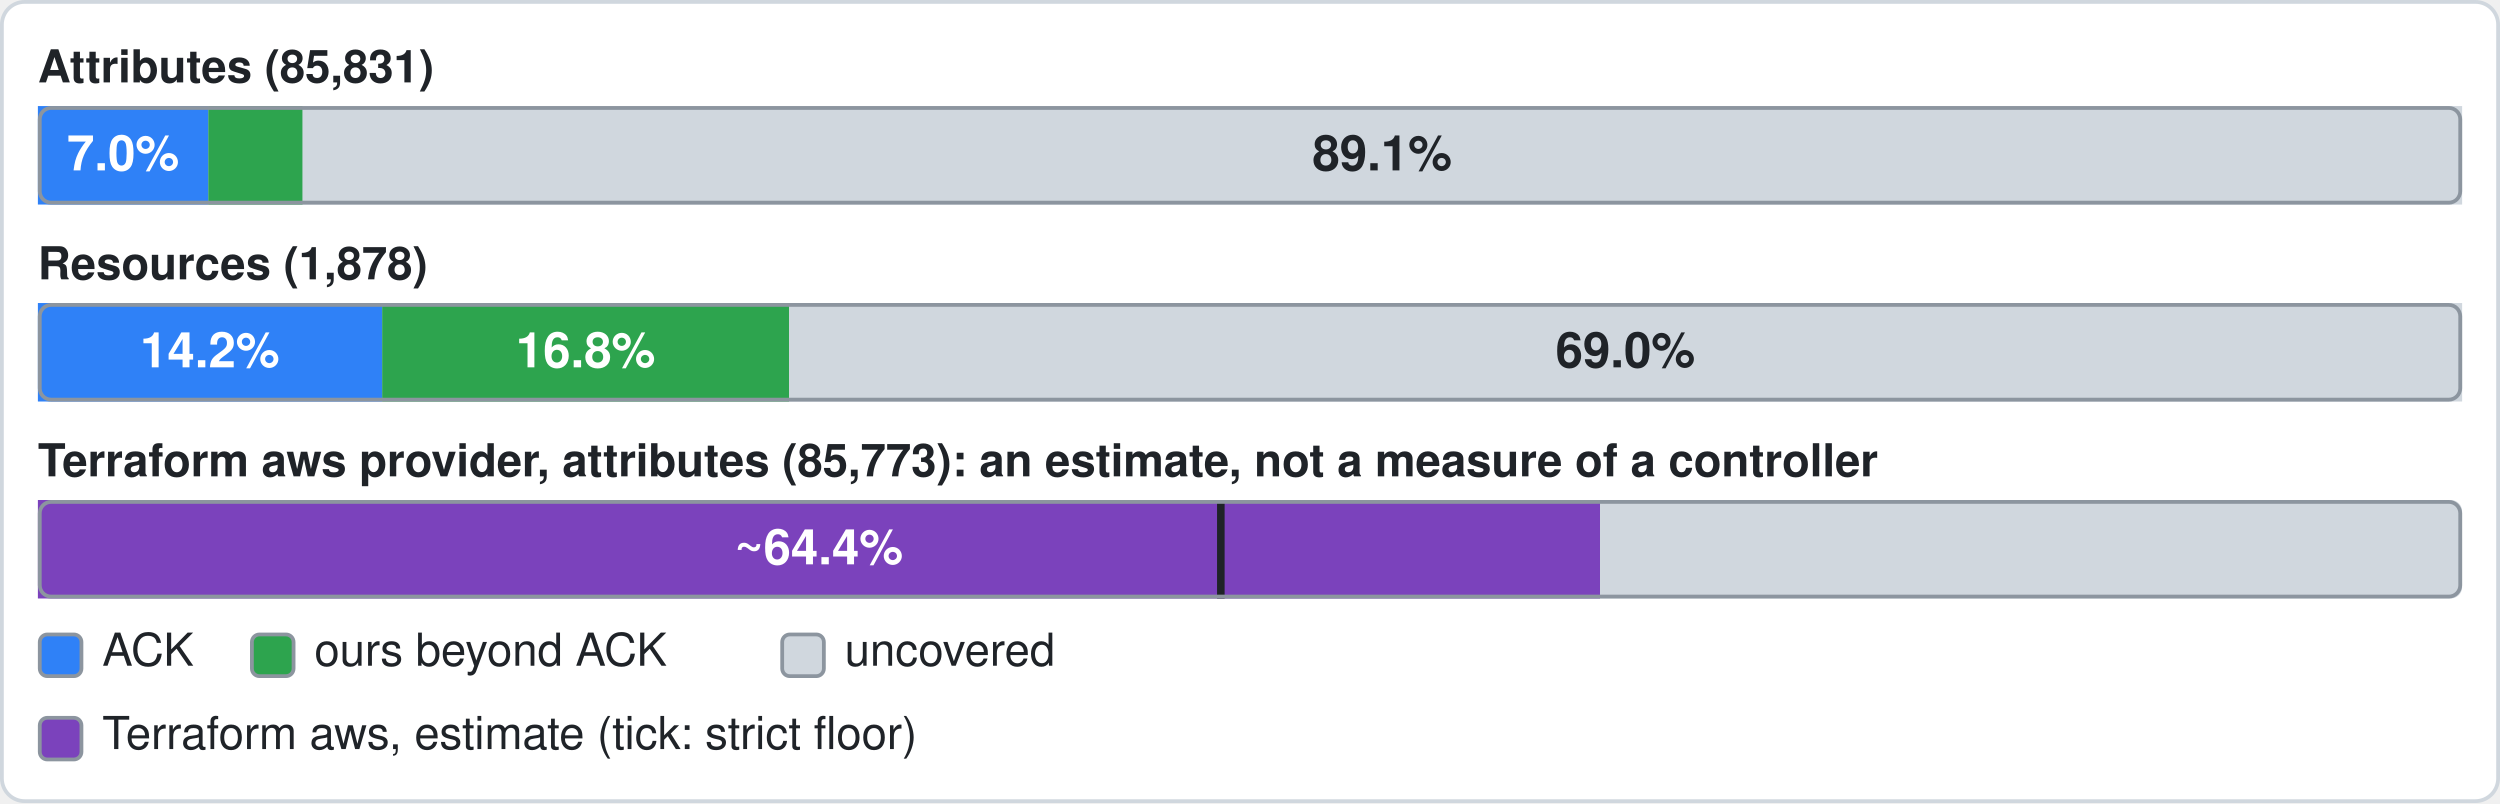
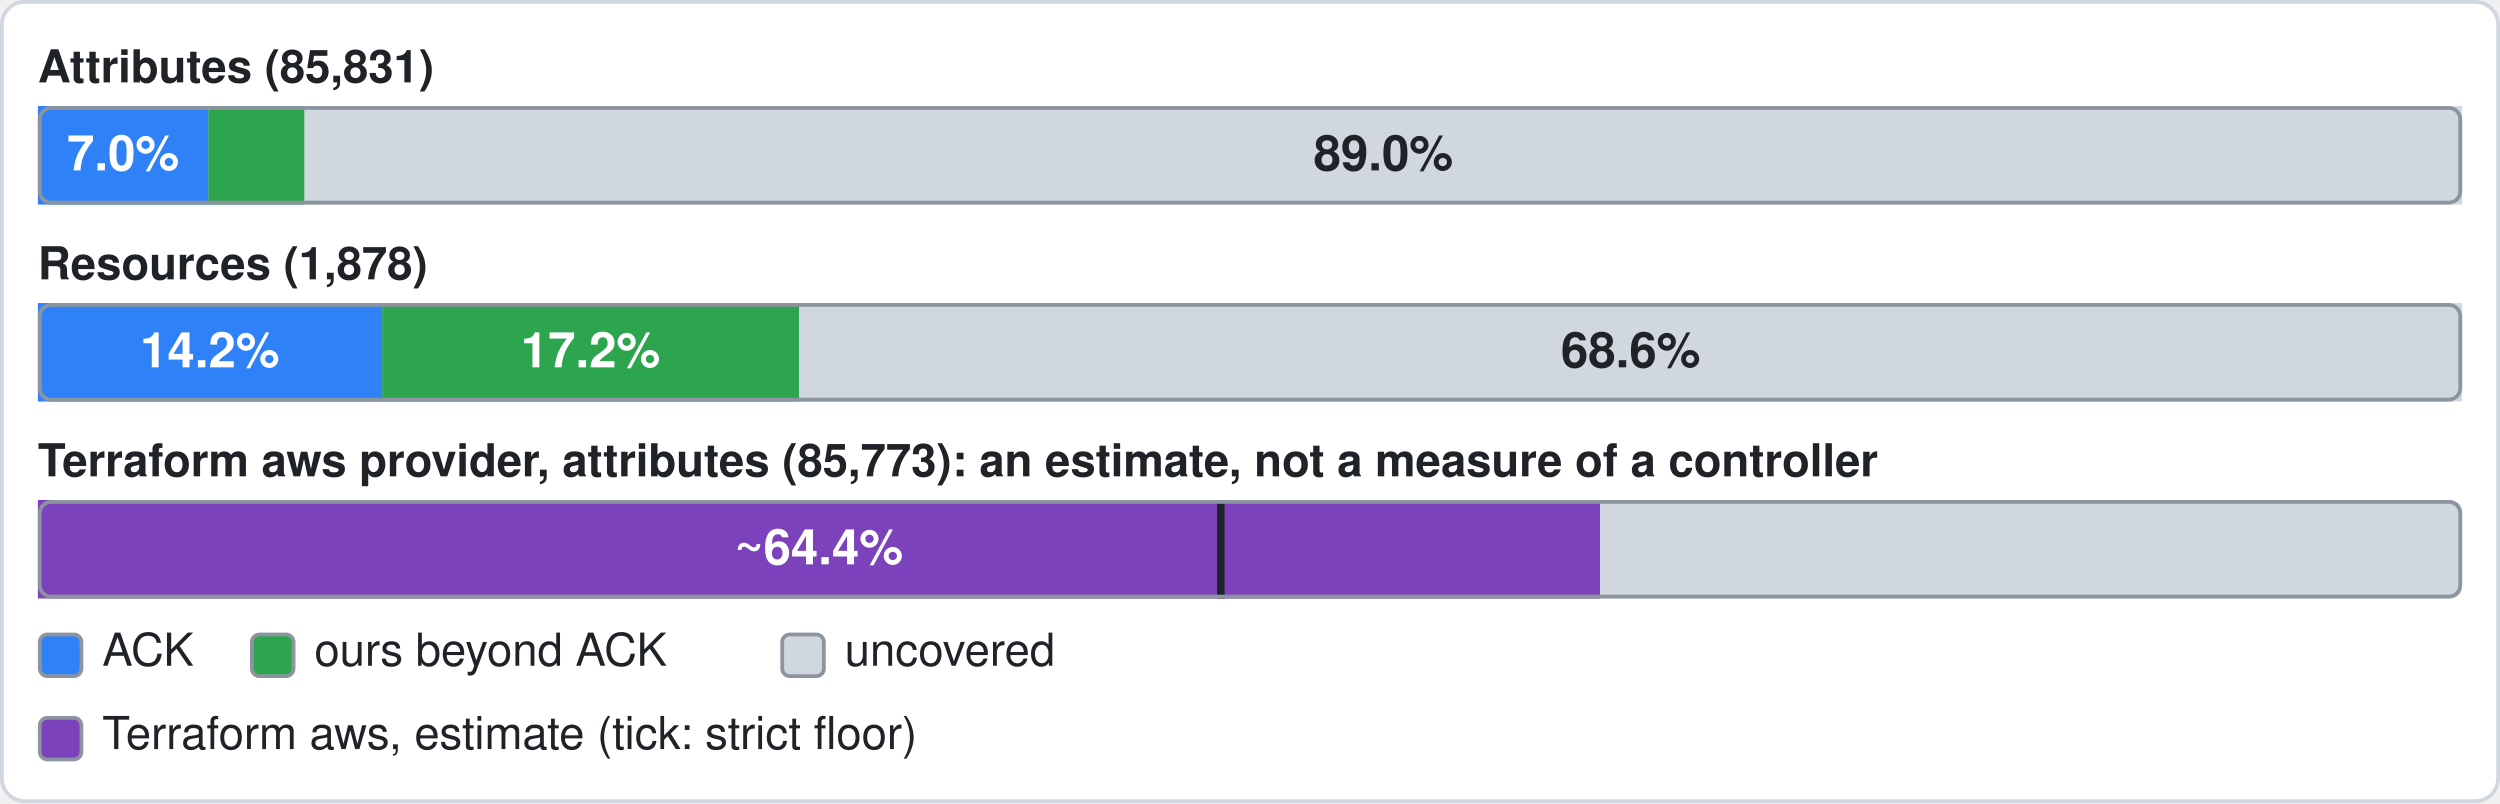
- <svg xmlns="http://www.w3.org/2000/svg" width="660" height="212" viewBox="0 0 660 212" role="img" aria-label="All services: official 7.0%, ours beyond official 3.9%, uncovered 89.1% of 85831 attributes; Terraform aws provider (estimate): 64.4% of 85773 attributes, at least 48.8%; resources: official 14.2%, ours beyond official 16.8%, uncovered 69.0% of 1878">
+ <svg xmlns="http://www.w3.org/2000/svg" width="660" height="212" viewBox="0 0 660 212" role="img" aria-label="All services: official 7.0%, ours beyond official 4.0%, uncovered 89.0% of 85831 attributes; Terraform aws provider (estimate): 64.4% of 85773 attributes, at least 48.8%; resources: official 14.2%, ours beyond official 17.2%, uncovered 68.6% of 1878">
  <rect x="0.5" y="0.5" width="659" height="211" rx="6" fill="#ffffff" stroke="#d0d7de" />
  <text x="10" y="19" font-family="-apple-system,BlinkMacSystemFont,'Segoe UI',Helvetica,Arial,sans-serif" font-size="12" font-weight="600" fill="#1f2328" dominant-baseline="central">Attributes (85,831)</text>
  <rect x="10" y="28" width="640" height="26" rx="3" fill="#d0d7de" />
  <rect x="10" y="28" width="45" height="26" fill="#2f81f7" />
  <text x="32.5" y="42" font-family="-apple-system,BlinkMacSystemFont,'Segoe UI',Helvetica,Arial,sans-serif" font-size="13" font-weight="600" fill="#ffffff" text-anchor="middle" dominant-baseline="central">7.0%</text>
-   <rect x="55" y="28" width="24.9" height="26" fill="#2da44e" />
-   <rect x="79.9" y="28" width="570.1" height="26" fill="#d0d7de" />
-   <text x="364.9" y="42" font-family="-apple-system,BlinkMacSystemFont,'Segoe UI',Helvetica,Arial,sans-serif" font-size="13" font-weight="600" fill="#1f2328" text-anchor="middle" dominant-baseline="central">89.1%</text>
+   <rect x="55" y="28" width="25.4" height="26" fill="#2da44e" />
+   <rect x="80.4" y="28" width="569.6" height="26" fill="#d0d7de" />
+   <text x="365.2" y="42" font-family="-apple-system,BlinkMacSystemFont,'Segoe UI',Helvetica,Arial,sans-serif" font-size="13" font-weight="600" fill="#1f2328" text-anchor="middle" dominant-baseline="central">89.0%</text>
  <rect x="10.5" y="28.5" width="639" height="25" rx="3" fill="none" stroke="#8c959f" />
  <text x="10" y="71" font-family="-apple-system,BlinkMacSystemFont,'Segoe UI',Helvetica,Arial,sans-serif" font-size="12" font-weight="600" fill="#1f2328" dominant-baseline="central">Resources (1,878)</text>
  <rect x="10" y="80" width="640" height="26" rx="3" fill="#d0d7de" />
  <rect x="10" y="80" width="90.9" height="26" fill="#2f81f7" />
  <text x="55.4" y="94" font-family="-apple-system,BlinkMacSystemFont,'Segoe UI',Helvetica,Arial,sans-serif" font-size="13" font-weight="600" fill="#ffffff" text-anchor="middle" dominant-baseline="central">14.2%</text>
-   <rect x="100.9" y="80" width="107.4" height="26" fill="#2da44e" />
-   <text x="154.6" y="94" font-family="-apple-system,BlinkMacSystemFont,'Segoe UI',Helvetica,Arial,sans-serif" font-size="13" font-weight="600" fill="#ffffff" text-anchor="middle" dominant-baseline="central">16.8%</text>
-   <rect x="208.3" y="80" width="441.7" height="26" fill="#d0d7de" />
-   <text x="429.1" y="94" font-family="-apple-system,BlinkMacSystemFont,'Segoe UI',Helvetica,Arial,sans-serif" font-size="13" font-weight="600" fill="#1f2328" text-anchor="middle" dominant-baseline="central">69.0%</text>
+   <rect x="100.9" y="80" width="110.1" height="26" fill="#2da44e" />
+   <text x="155.9" y="94" font-family="-apple-system,BlinkMacSystemFont,'Segoe UI',Helvetica,Arial,sans-serif" font-size="13" font-weight="600" fill="#ffffff" text-anchor="middle" dominant-baseline="central">17.2%</text>
+   <rect x="211" y="80" width="439" height="26" fill="#d0d7de" />
+   <text x="430.5" y="94" font-family="-apple-system,BlinkMacSystemFont,'Segoe UI',Helvetica,Arial,sans-serif" font-size="13" font-weight="600" fill="#1f2328" text-anchor="middle" dominant-baseline="central">68.6%</text>
  <rect x="10.5" y="80.5" width="639" height="25" rx="3" fill="none" stroke="#8c959f" />
  <text x="10" y="123" font-family="-apple-system,BlinkMacSystemFont,'Segoe UI',Helvetica,Arial,sans-serif" font-size="12" font-weight="600" fill="#1f2328" dominant-baseline="central">Terraform aws provider, attributes (85,773): an estimate, not a measure of a controller</text>
  <rect x="10" y="132" width="640" height="26" rx="3" fill="#d0d7de" />
  <rect x="10" y="132" width="412.4" height="26" fill="#7b42bc" />
  <rect x="321.3" y="132" width="2" height="26" fill="#1f2328" />
  <text x="216.2" y="146" font-family="-apple-system,BlinkMacSystemFont,'Segoe UI',Helvetica,Arial,sans-serif" font-size="13" font-weight="600" fill="#ffffff" text-anchor="middle" dominant-baseline="central">~64.4%</text>
  <rect x="10.5" y="132.5" width="639" height="25" rx="3" fill="none" stroke="#8c959f" />
  <rect x="10.5" y="167.5" width="11" height="11" rx="2" fill="#2f81f7" stroke="#8c959f" />
  <text x="27" y="173" font-family="-apple-system,BlinkMacSystemFont,'Segoe UI',Helvetica,Arial,sans-serif" font-size="12" fill="#1f2328" dominant-baseline="central">ACK</text>
  <rect x="66.5" y="167.5" width="11" height="11" rx="2" fill="#2da44e" stroke="#8c959f" />
  <text x="83" y="173" font-family="-apple-system,BlinkMacSystemFont,'Segoe UI',Helvetica,Arial,sans-serif" font-size="12" fill="#1f2328" dominant-baseline="central">ours beyond ACK</text>
  <rect x="206.5" y="167.5" width="11" height="11" rx="2" fill="#d0d7de" stroke="#8c959f" />
  <text x="223" y="173" font-family="-apple-system,BlinkMacSystemFont,'Segoe UI',Helvetica,Arial,sans-serif" font-size="12" fill="#1f2328" dominant-baseline="central">uncovered</text>
  <rect x="10.5" y="189.5" width="11" height="11" rx="2" fill="#7b42bc" stroke="#8c959f" />
  <text x="27" y="195" font-family="-apple-system,BlinkMacSystemFont,'Segoe UI',Helvetica,Arial,sans-serif" font-size="12" fill="#1f2328" dominant-baseline="central">Terraform aws, estimate (tick: strict floor)</text>
</svg>
